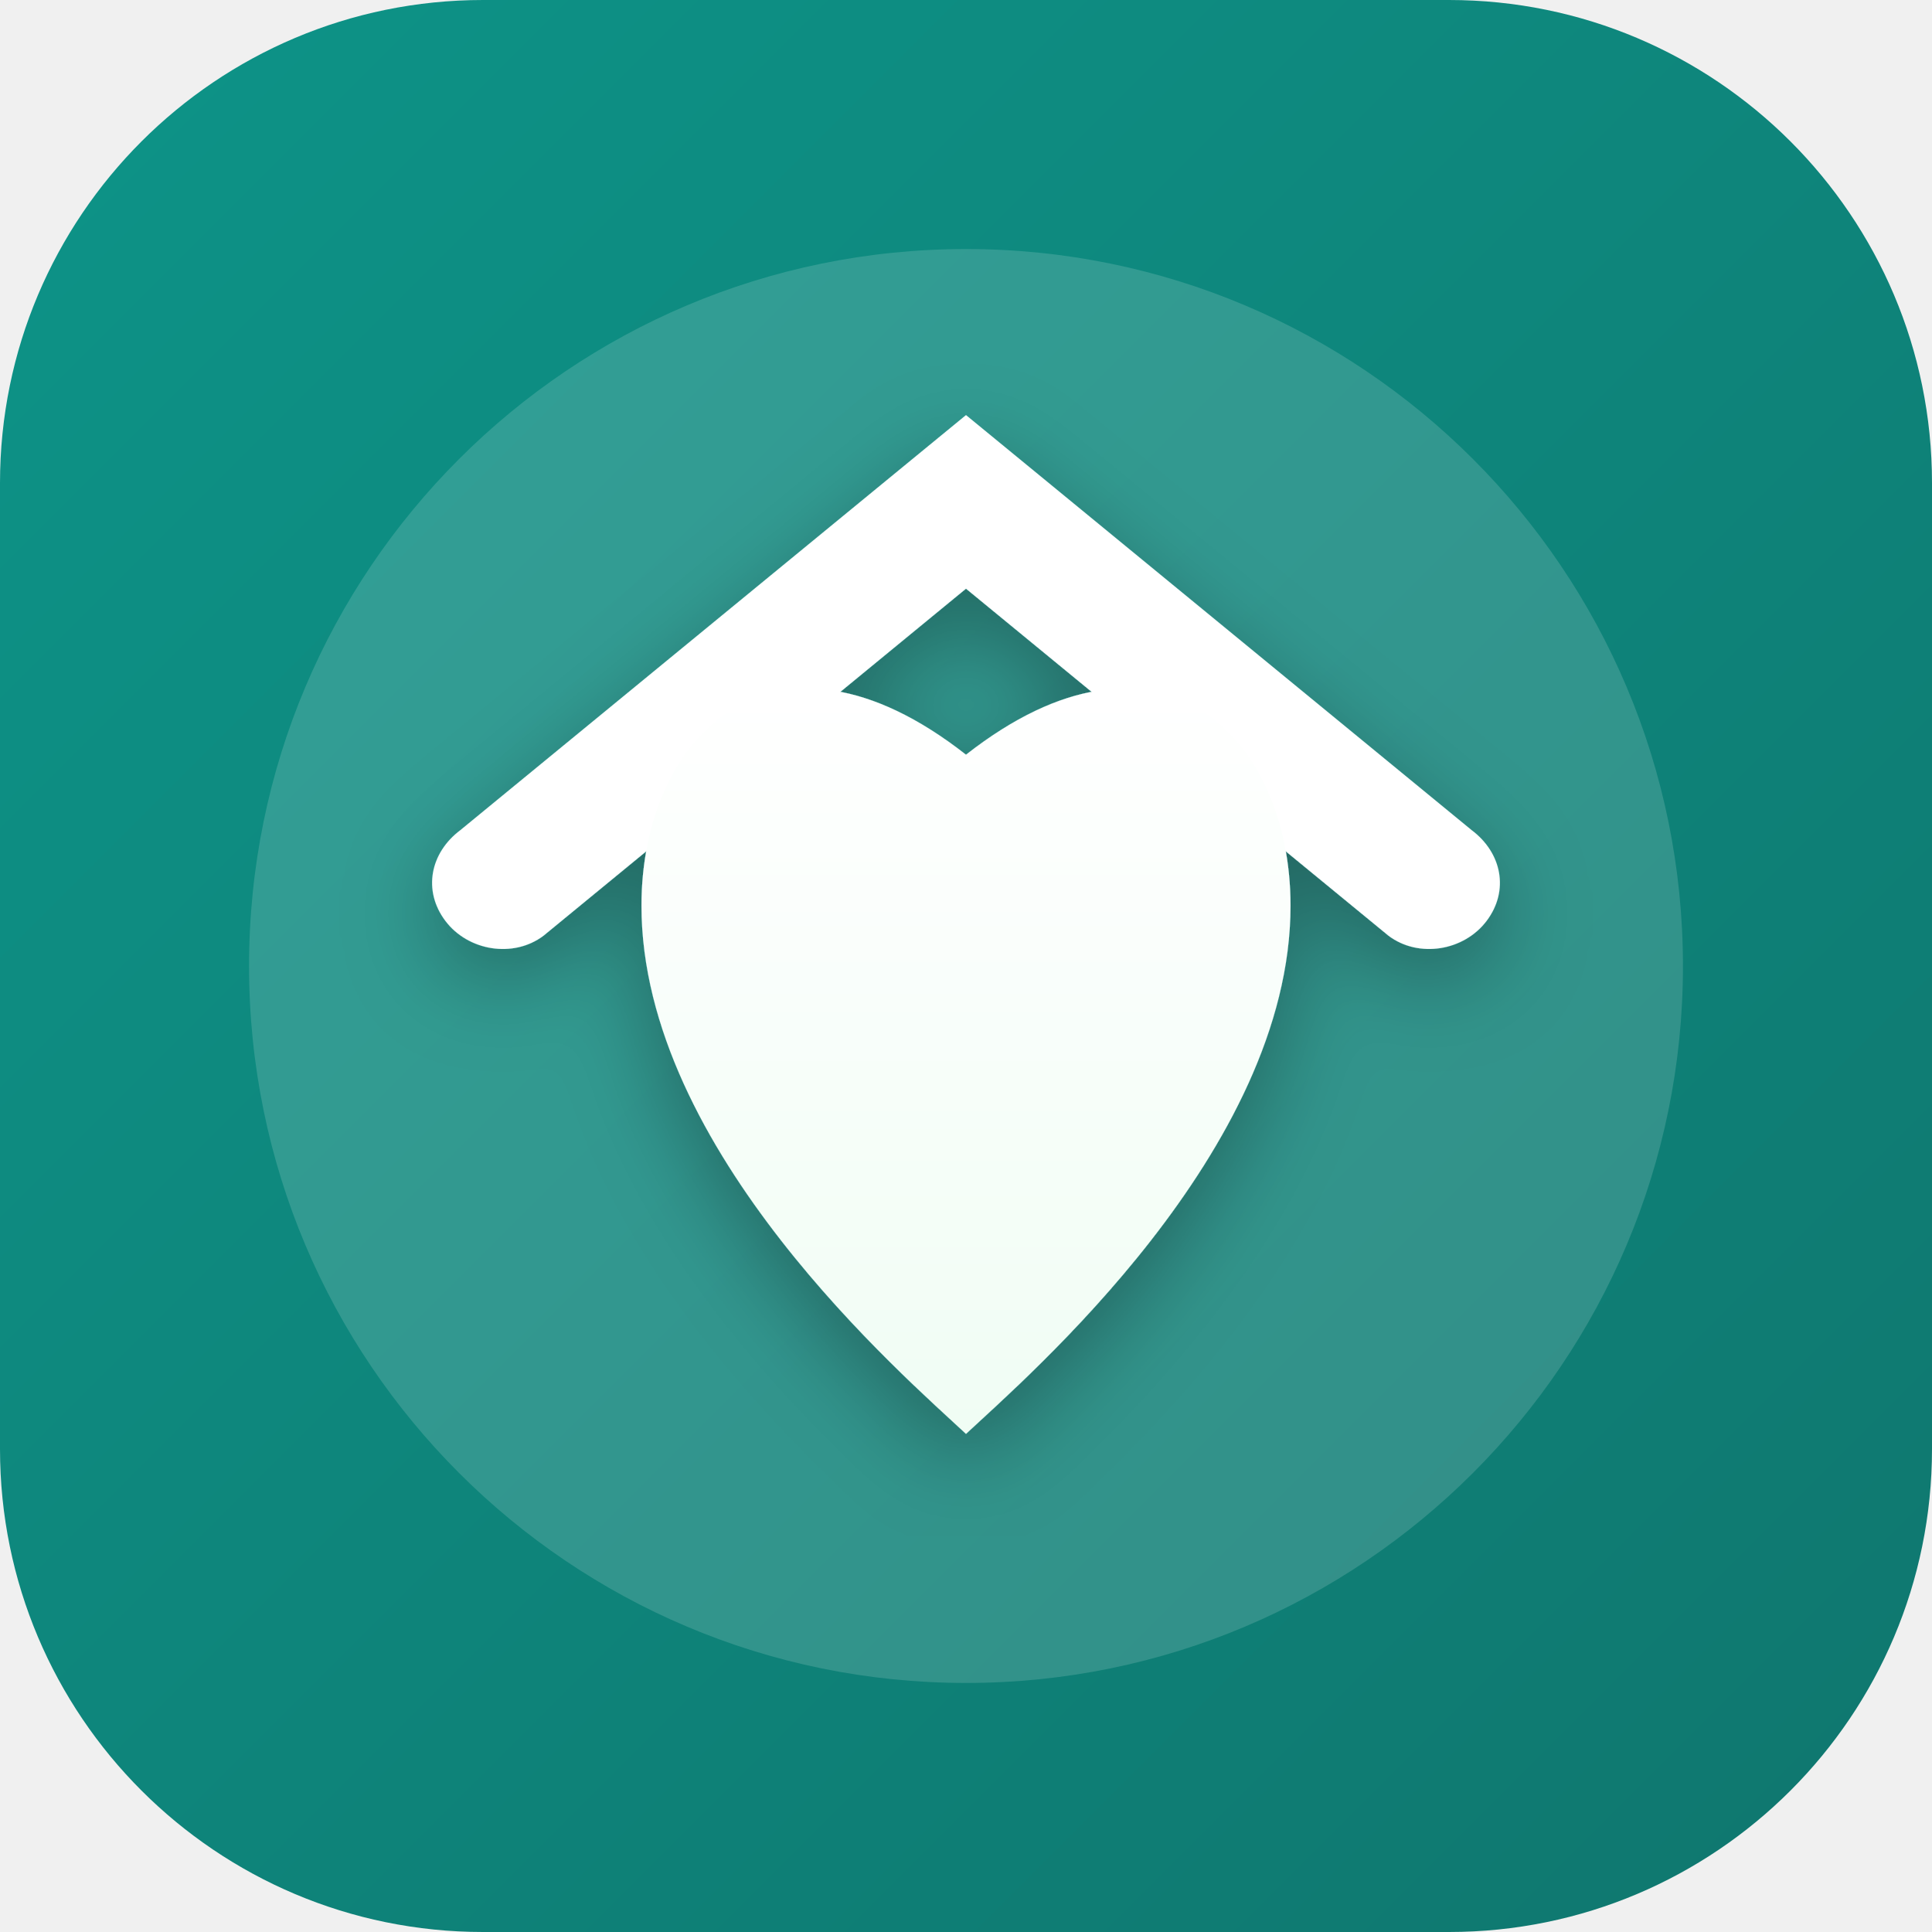
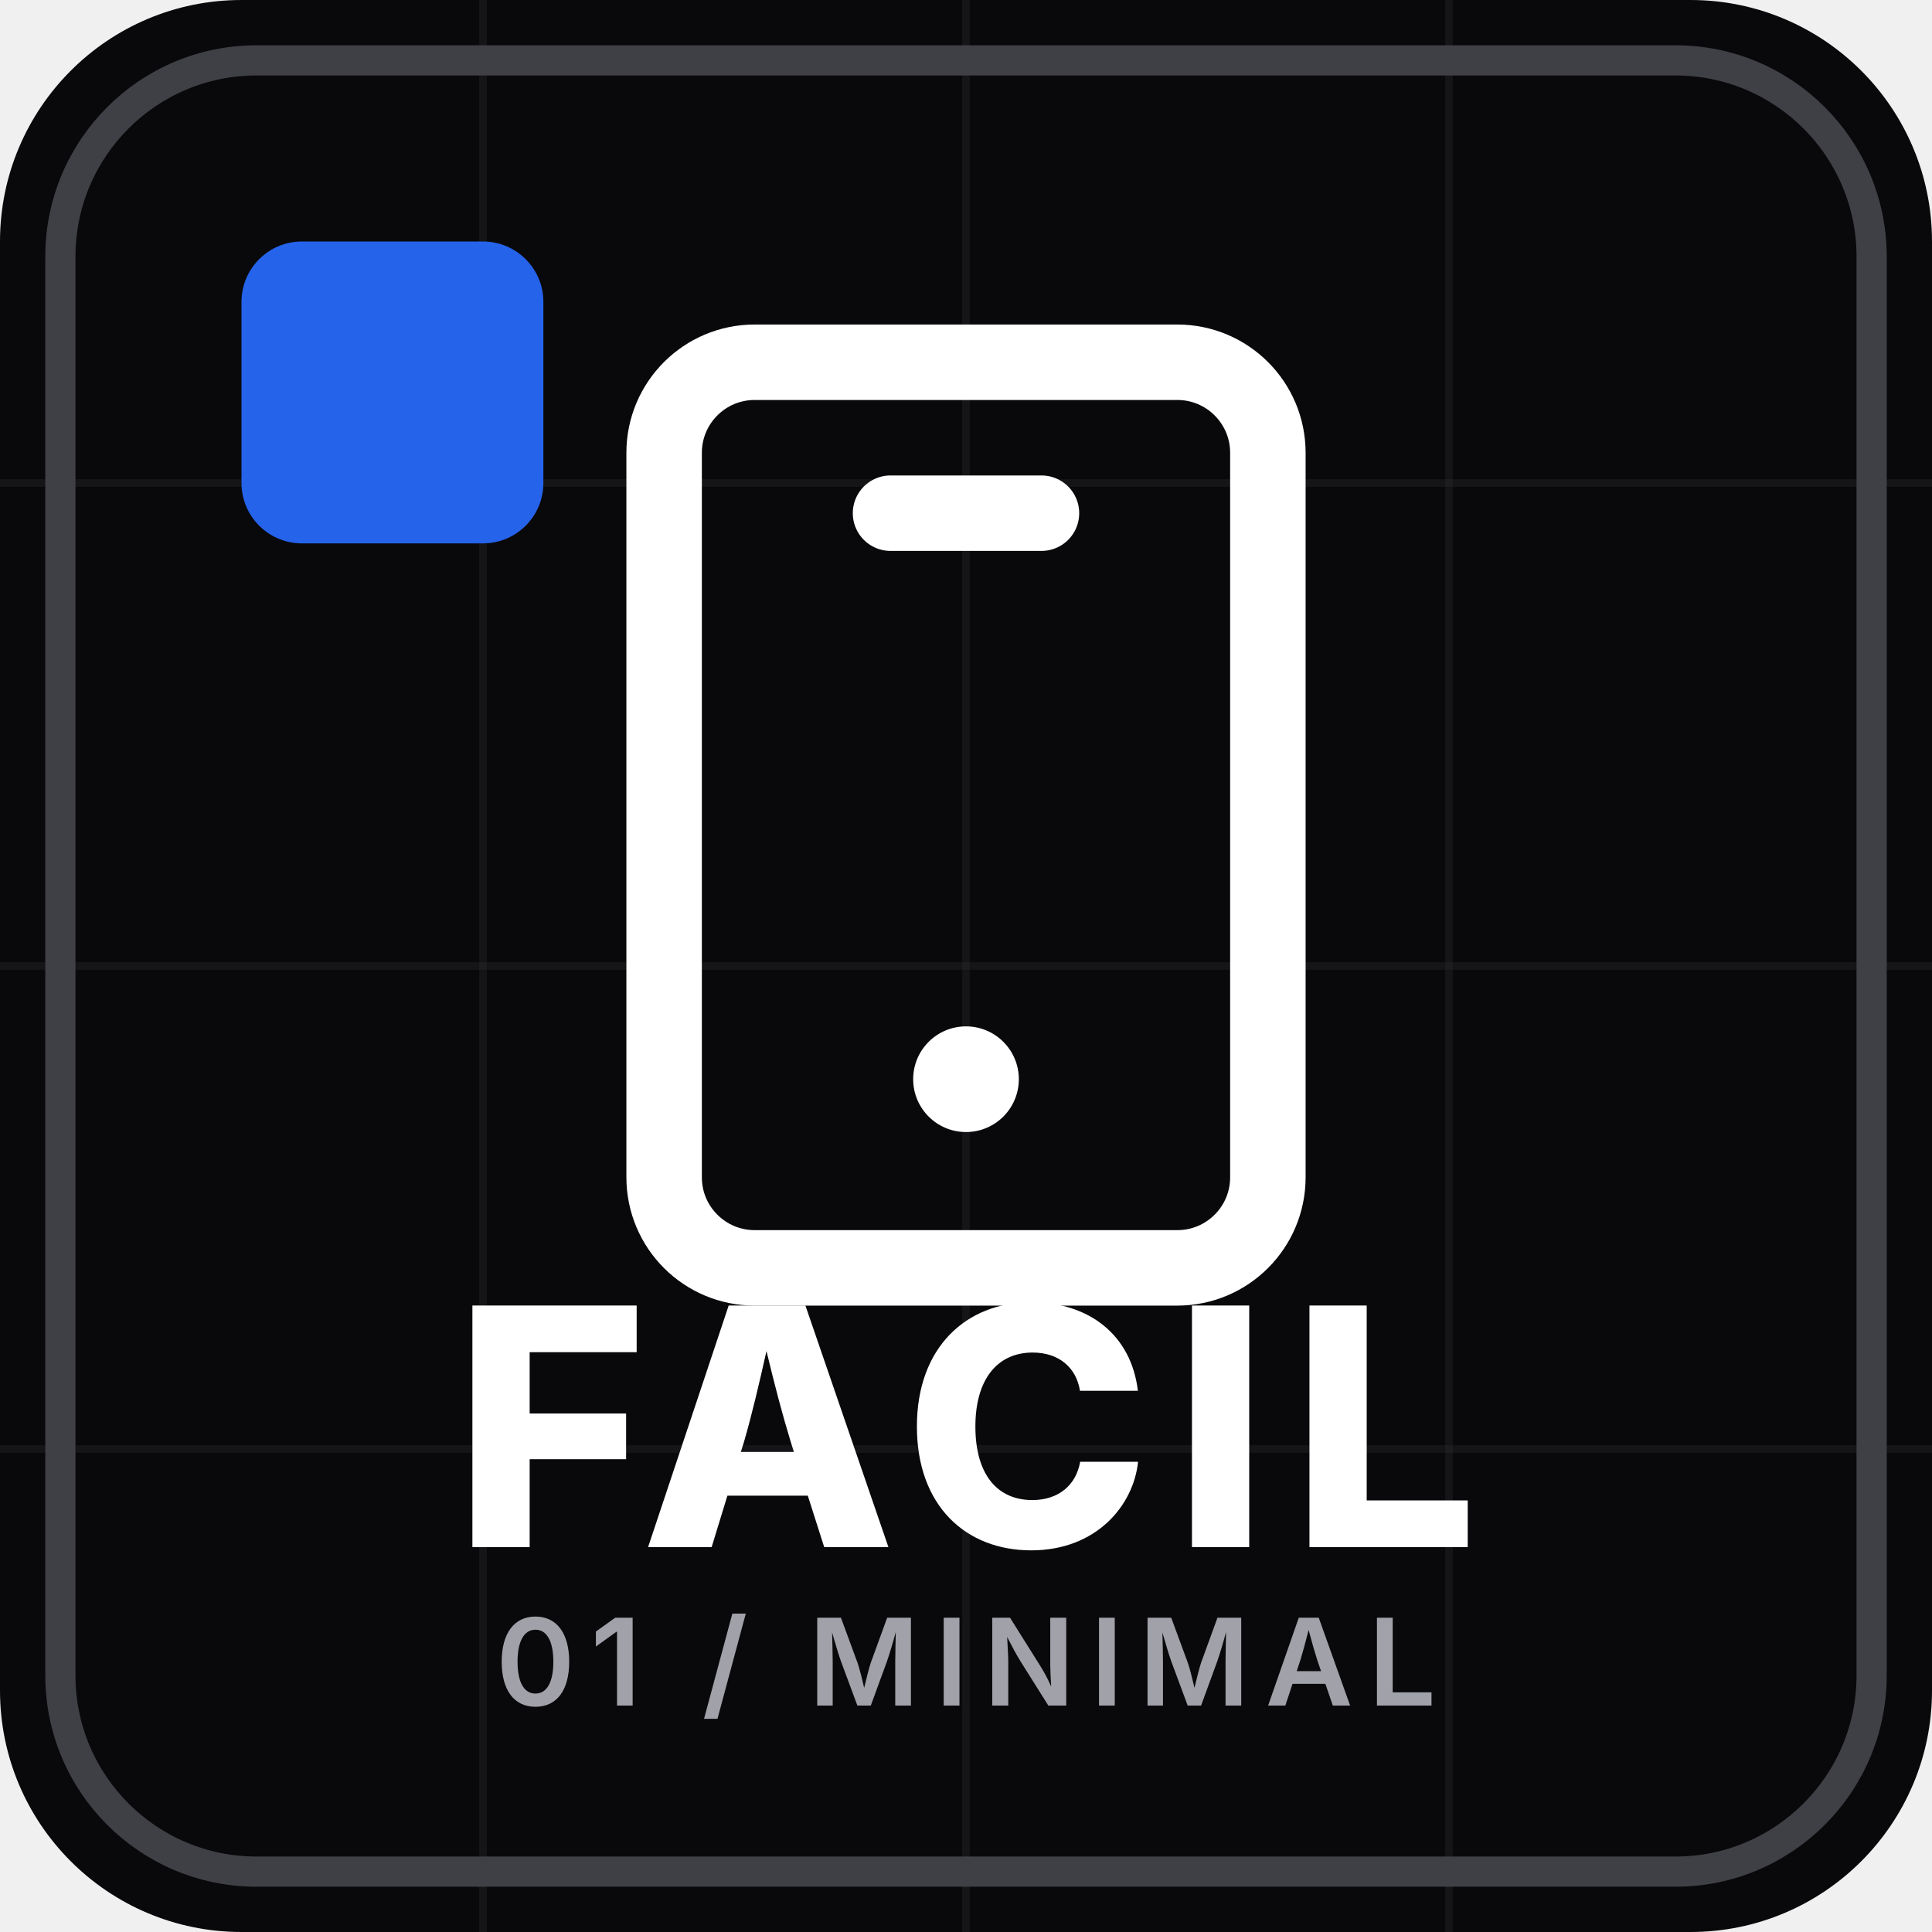
<svg xmlns="http://www.w3.org/2000/svg" viewBox="0 0 512 512" width="100%" height="100%">
  <defs>
-     <linearGradient id="bgGrad" x1="0%" y1="0%" x2="100%" y2="100%">
-       <stop offset="0%" stop-color="#0d9488" />
-       <stop offset="100%" stop-color="#0f766e" />
-     </linearGradient>
-     <linearGradient id="heartGrad" x1="0%" y1="0%" x2="0%" y2="100%">
-       <stop offset="0%" stop-color="#ffffff" />
-       <stop offset="100%" stop-color="#f0fdf4" />
-     </linearGradient>
-     <filter id="shadow" x="-10%" y="-10%" width="120%" height="120%">
-       <feDropShadow dx="0" dy="8" stdDeviation="12" flood-color="#000000" flood-opacity="0.3" />
-     </filter>
+     <style>
+       .bg { fill: #09090b; }
+       .grid { stroke: #27272a; stroke-width: 2; opacity: 0.4; }
+       .border { stroke: #3f3f46; stroke-width: 8; fill: none; }
+       .accent-box { fill: #2563eb; }
+       .icon-stroke { stroke: #ffffff; stroke-width: 20; stroke-linecap: round; stroke-linejoin: round; fill: none; }
+       .text-title { font-family: 'Space Grotesk', system-ui, -apple-system, sans-serif; font-weight: 800; font-size: 88px; fill: #ffffff; letter-spacing: 6px; }
+       .text-sub { font-family: 'Space Grotesk', system-ui, -apple-system, sans-serif; font-weight: 600; font-size: 32px; fill: #a1a1aa; letter-spacing: 4px; }
+     </style>
  </defs>
-   <rect width="512" height="512" rx="128" fill="url(#bgGrad)" />
-   <circle cx="256" cy="256" r="190" fill="#ffffff" fill-opacity="0.15" />
-   <g filter="url(#shadow)">
-     <path d="M 256 110 L 390 220 C 398 226 400 236 394 244 C 388 252 376 254 368 248 L 256 156 L 144 248 C 136 254 124 252 118 244 C 112 236 114 226 122 220 Z" fill="#ffffff" />
-     <path d="M 256 380 C 240 365 170 305 170 240 C 170 195 205 160 256 200 C 307 160 342 195 342 240 C 342 305 272 365 256 380 Z" fill="url(#heartGrad)" />
-   </g>
+   <rect class="bg" width="512" height="512" rx="64" />
+   <line class="grid" x1="128" y1="0" x2="128" y2="512" />
+   <line class="grid" x1="256" y1="0" x2="256" y2="512" />
+   <line class="grid" x1="384" y1="0" x2="384" y2="512" />
+   <line class="grid" x1="0" y1="128" x2="512" y2="128" />
+   <line class="grid" x1="0" y1="256" x2="512" y2="256" />
+   <line class="grid" x1="0" y1="384" x2="512" y2="384" />
+   <rect class="border" x="16" y="16" width="480" height="480" rx="52" />
+   <rect class="accent-box" x="64" y="64" width="80" height="80" rx="16" />
+   <rect class="icon-stroke" x="176" y="96" width="160" height="240" rx="24" />
+   <line class="icon-stroke" x1="236" y1="136" x2="276" y2="136" />
+   <circle cx="256" cy="286" r="14" fill="#ffffff" />
+   <text x="256" y="410" text-anchor="middle" class="text-title">FÁCIL</text>
+   <text x="256" y="452" text-anchor="middle" class="text-sub">01 / MINIMAL</text>
</svg>
